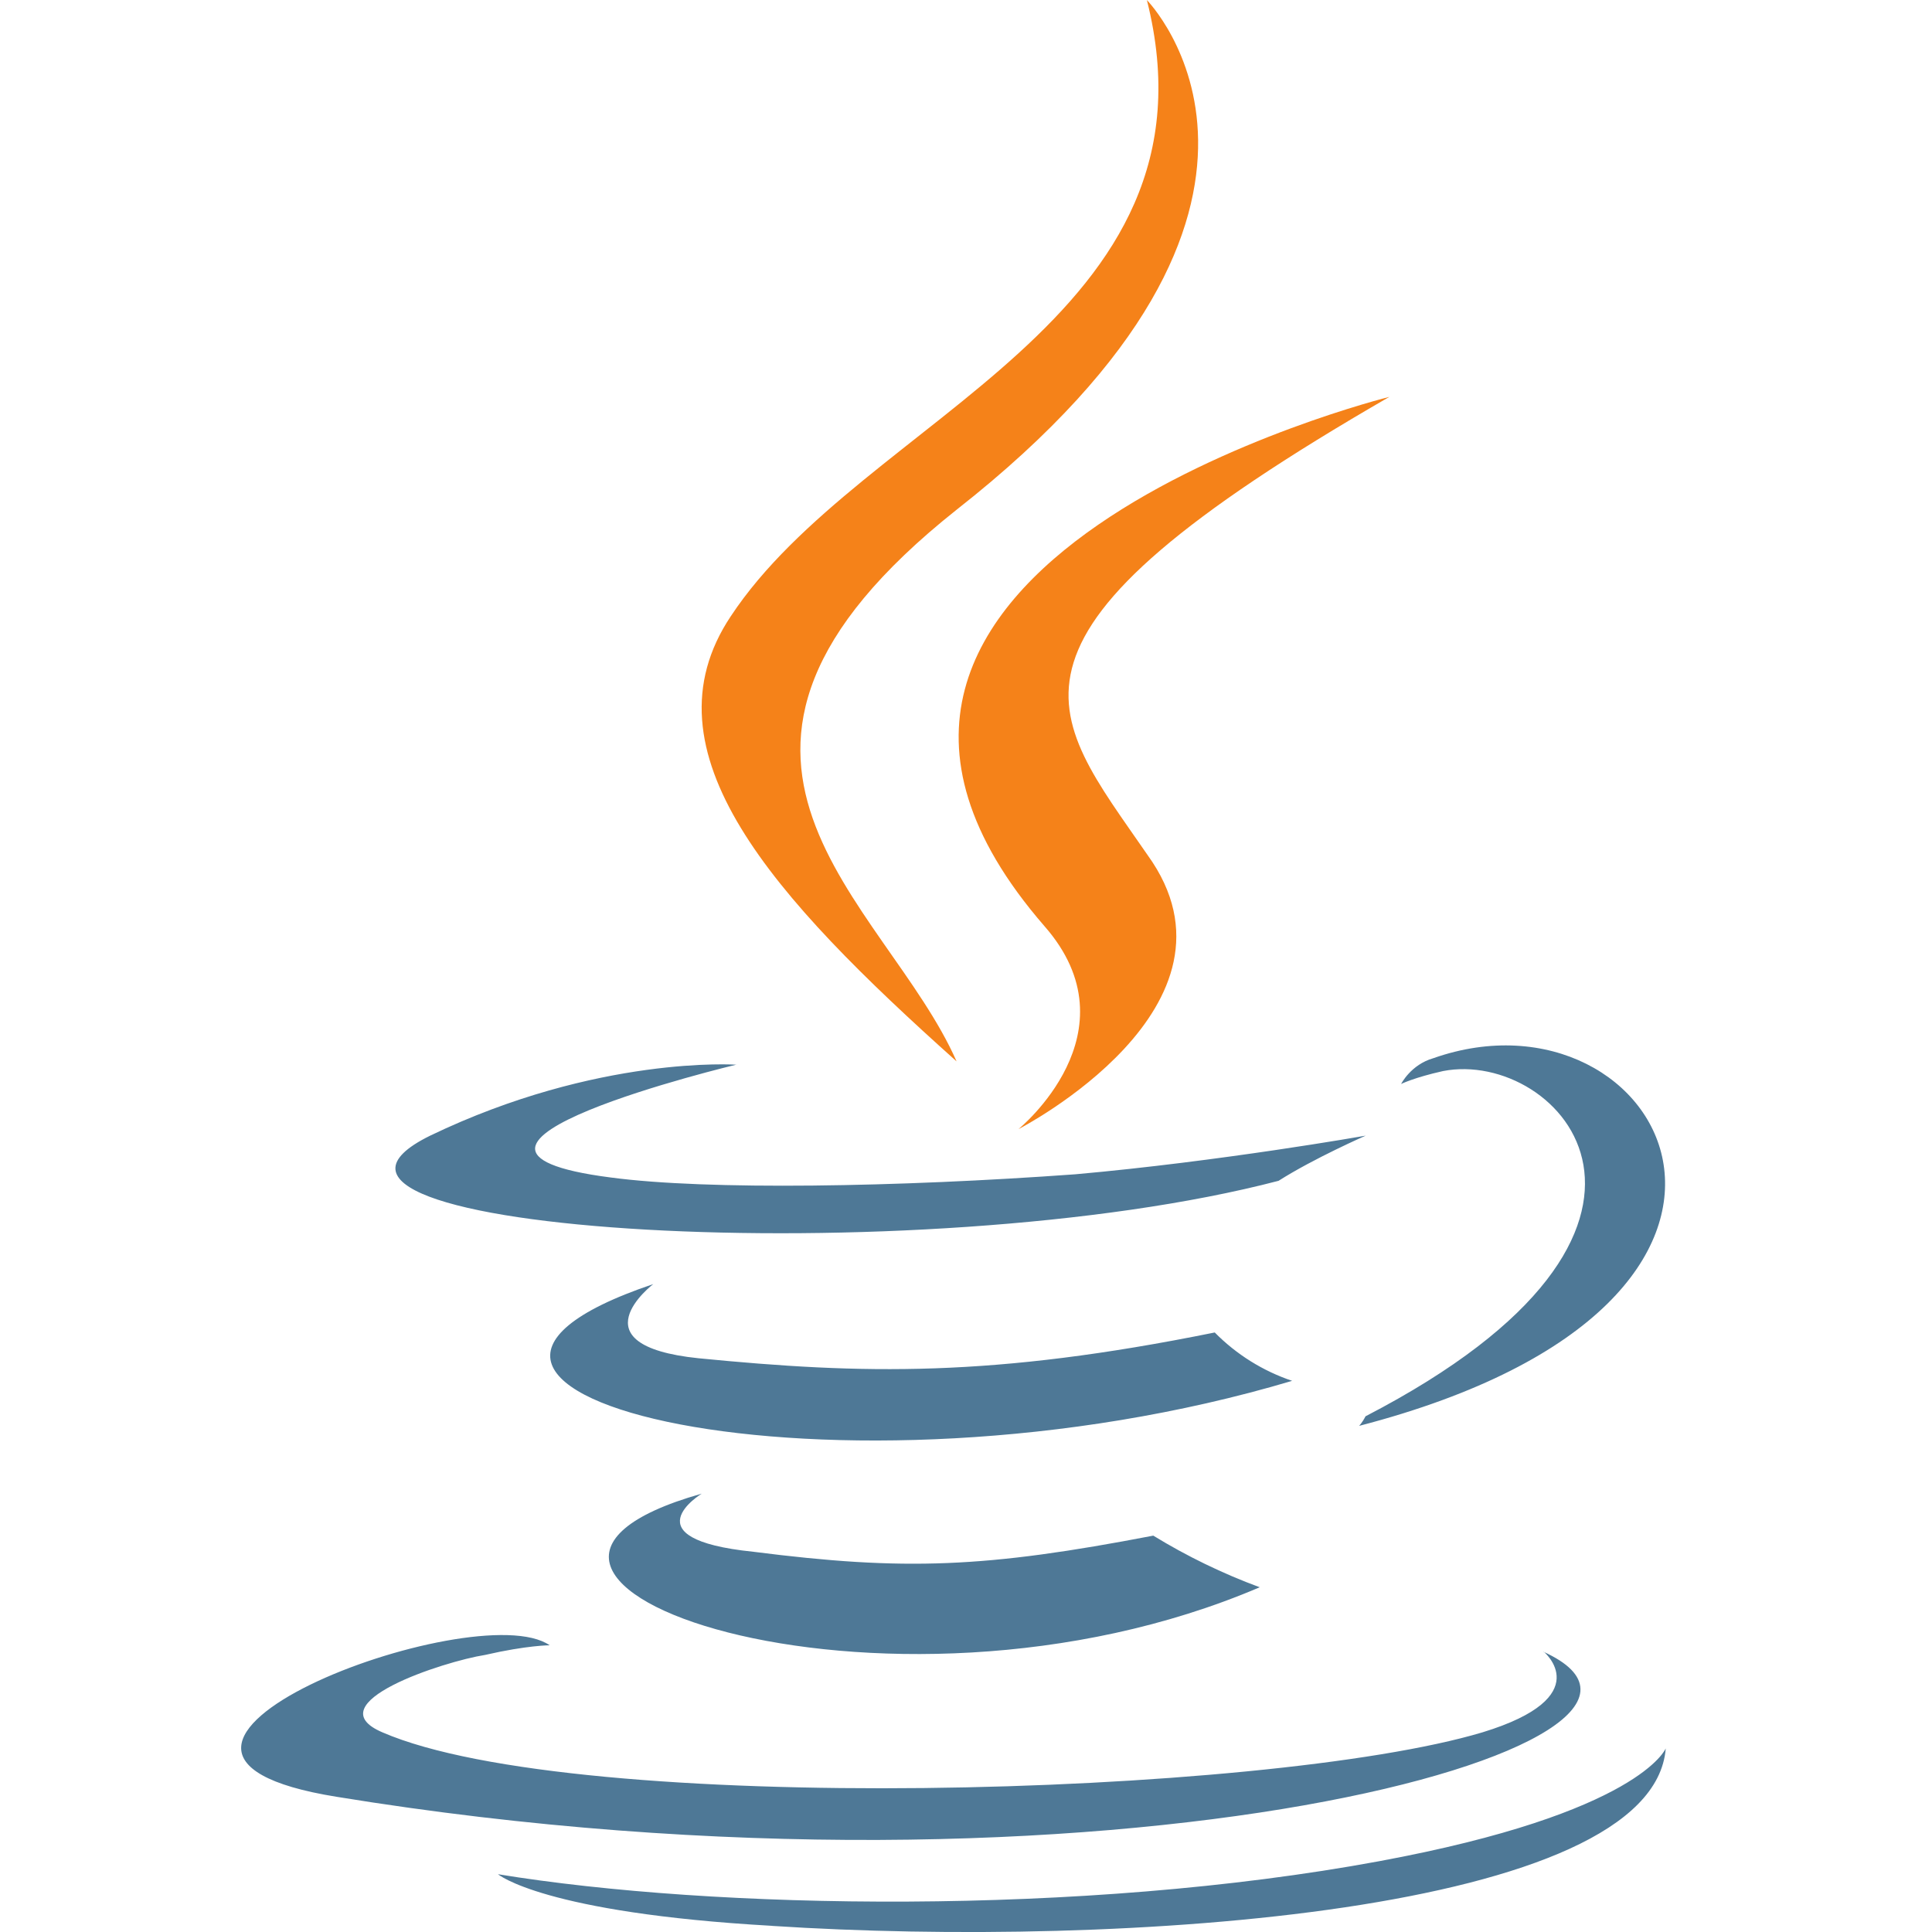
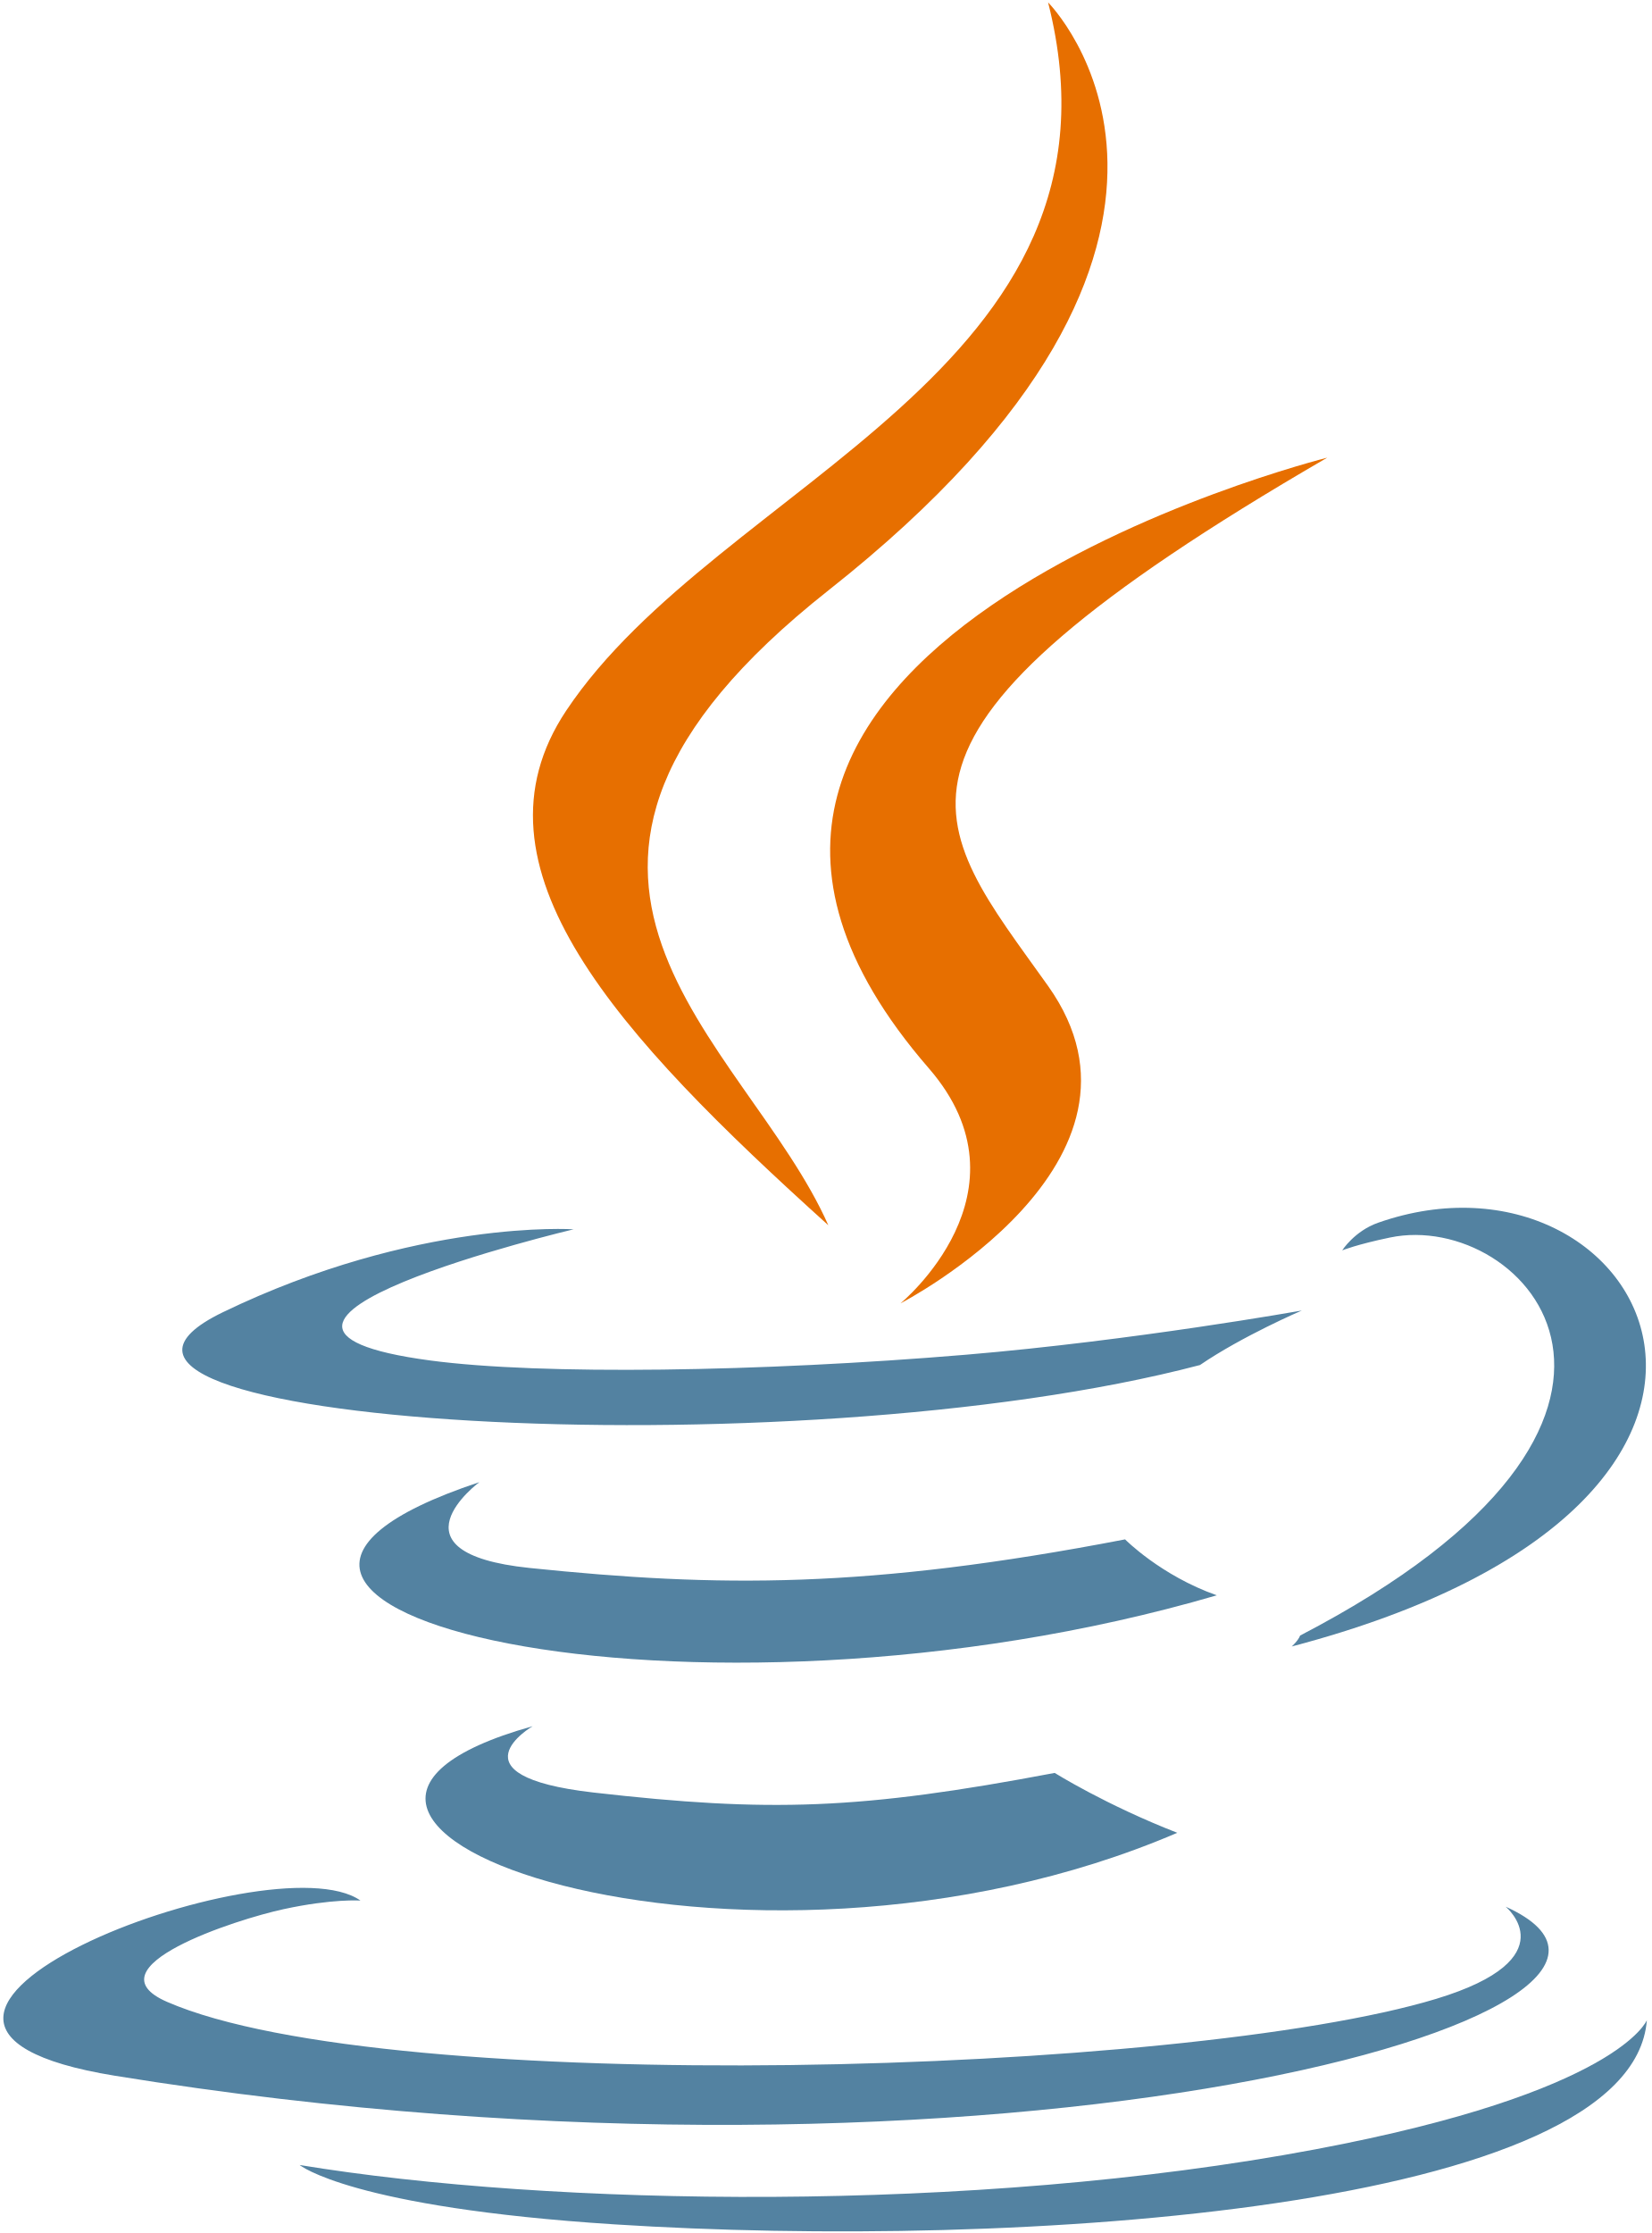
- <svg xmlns="http://www.w3.org/2000/svg" width="64" height="64" viewBox="0 0 32 32">
-   <path d="M11.622 24.74s-1.23.748.855.962c2.51.32 3.847.267 6.625-.267a10.02 10.02 0 0 0 1.763.855c-6.25 2.672-14.16-.16-9.244-1.55zm-.8-3.473s-1.336 1.015.748 1.23c2.725.267 4.862.32 8.55-.427a3.26 3.26 0 0 0 1.282.801c-7.534 2.244-15.976.214-10.58-1.603zm14.747 6.09s.908.748-1.015 1.336c-3.58 1.07-15.014 1.39-18.22 0-1.122-.48 1.015-1.175 1.7-1.282.695-.16 1.07-.16 1.07-.16-1.23-.855-8.175 1.763-3.526 2.51 12.77 2.084 23.296-.908 19.983-2.404zM12.2 17.633s-5.824 1.39-2.084 1.87c1.603.214 4.755.16 7.694-.053 2.404-.214 4.81-.64 4.81-.64s-.855.374-1.443.748c-5.93 1.55-17.312.855-14.052-.748 2.778-1.336 5.076-1.175 5.076-1.175zm10.42 5.824c5.984-3.1 3.206-6.09 1.282-5.717-.48.107-.695.214-.695.214s.16-.32.534-.427c3.794-1.336 6.786 4.007-1.23 6.09 0 0 .053-.053.107-.16zm-9.83 8.442c5.77.374 14.587-.214 14.8-2.94 0 0-.427 1.07-4.755 1.87-4.916.908-11.007.8-14.587.214 0 0 .748.64 4.542.855z" fill="#4e7896" />
-   <path d="M18.996.001s3.313 3.366-3.152 8.442c-5.183 4.114-1.175 6.465 0 9.137-3.046-2.725-5.236-5.13-3.74-7.373C14.294 6.893 20.332 5.3 18.996.001zm-1.7 15.335c1.55 1.763-.427 3.366-.427 3.366s3.954-2.03 2.137-4.542c-1.656-2.404-2.94-3.58 4.007-7.587 0 0-10.953 2.725-5.717 8.763z" fill="#f58219" />
+ <svg xmlns="http://www.w3.org/2000/svg" width="1850" height="2500" viewBox="0 0 256 346" preserveAspectRatio="xMinYMin meet">
+   <path d="M82.554 267.473s-13.198 7.675 9.393 10.272c27.369 3.122 41.356 2.675 71.517-3.034 0 0 7.93 4.972 19.003 9.279-67.611 28.977-153.019-1.679-99.913-16.517M74.292 229.659s-14.803 10.958 7.805 13.296c29.236 3.016 52.324 3.263 92.276-4.43 0 0 5.526 5.602 14.215 8.666-81.747 23.904-172.798 1.885-114.296-17.532" fill="#5382A1" />
+   <path d="M143.942 165.515c16.66 19.18-4.377 36.44-4.377 36.44s42.301-21.837 22.874-49.183c-18.144-25.5-32.059-38.172 43.268-81.858 0 0-118.238 29.53-61.765 94.6" fill="#E76F00" />
+   <path d="M233.364 295.442s9.767 8.047-10.757 14.273c-39.026 11.823-162.432 15.393-196.714.471-12.323-5.36 10.787-12.8 18.056-14.362 7.581-1.644 11.914-1.337 11.914-1.337-13.705-9.655-88.583 18.957-38.034 27.15 137.853 22.356 251.292-10.066 215.535-26.195M88.9 190.48s-62.771 14.91-22.228 20.323c17.118 2.292 51.243 1.774 83.03-.89 25.978-2.19 52.063-6.85 52.063-6.85s-9.16 3.923-15.787 8.448c-63.744 16.765-186.886 8.966-151.435-8.183 29.981-14.492 54.358-12.848 54.358-12.848M201.506 253.422c64.8-33.672 34.839-66.03 13.927-61.67-5.126 1.066-7.411 1.99-7.411 1.99s1.903-2.98 5.537-4.27c41.37-14.545 73.187 42.897-13.355 65.647 0 .001 1.003-.895 1.302-1.697" fill="#5382A1" />
+   <path d="M162.439.371s35.887 35.9-34.037 91.101c-56.071 44.282-12.786 69.53-.023 98.377-32.73-29.53-56.75-55.526-40.635-79.72C111.395 74.612 176.918 57.393 162.439.37" fill="#E76F00" />
+   <path d="M95.268 344.665c62.199 3.982 157.712-2.209 159.974-31.64 0 0-4.348 11.158-51.404 20.018-53.088 9.99-118.564 8.824-157.399 2.421.001 0 7.95 6.58 48.83 9.201" fill="#5382A1" />
</svg>
